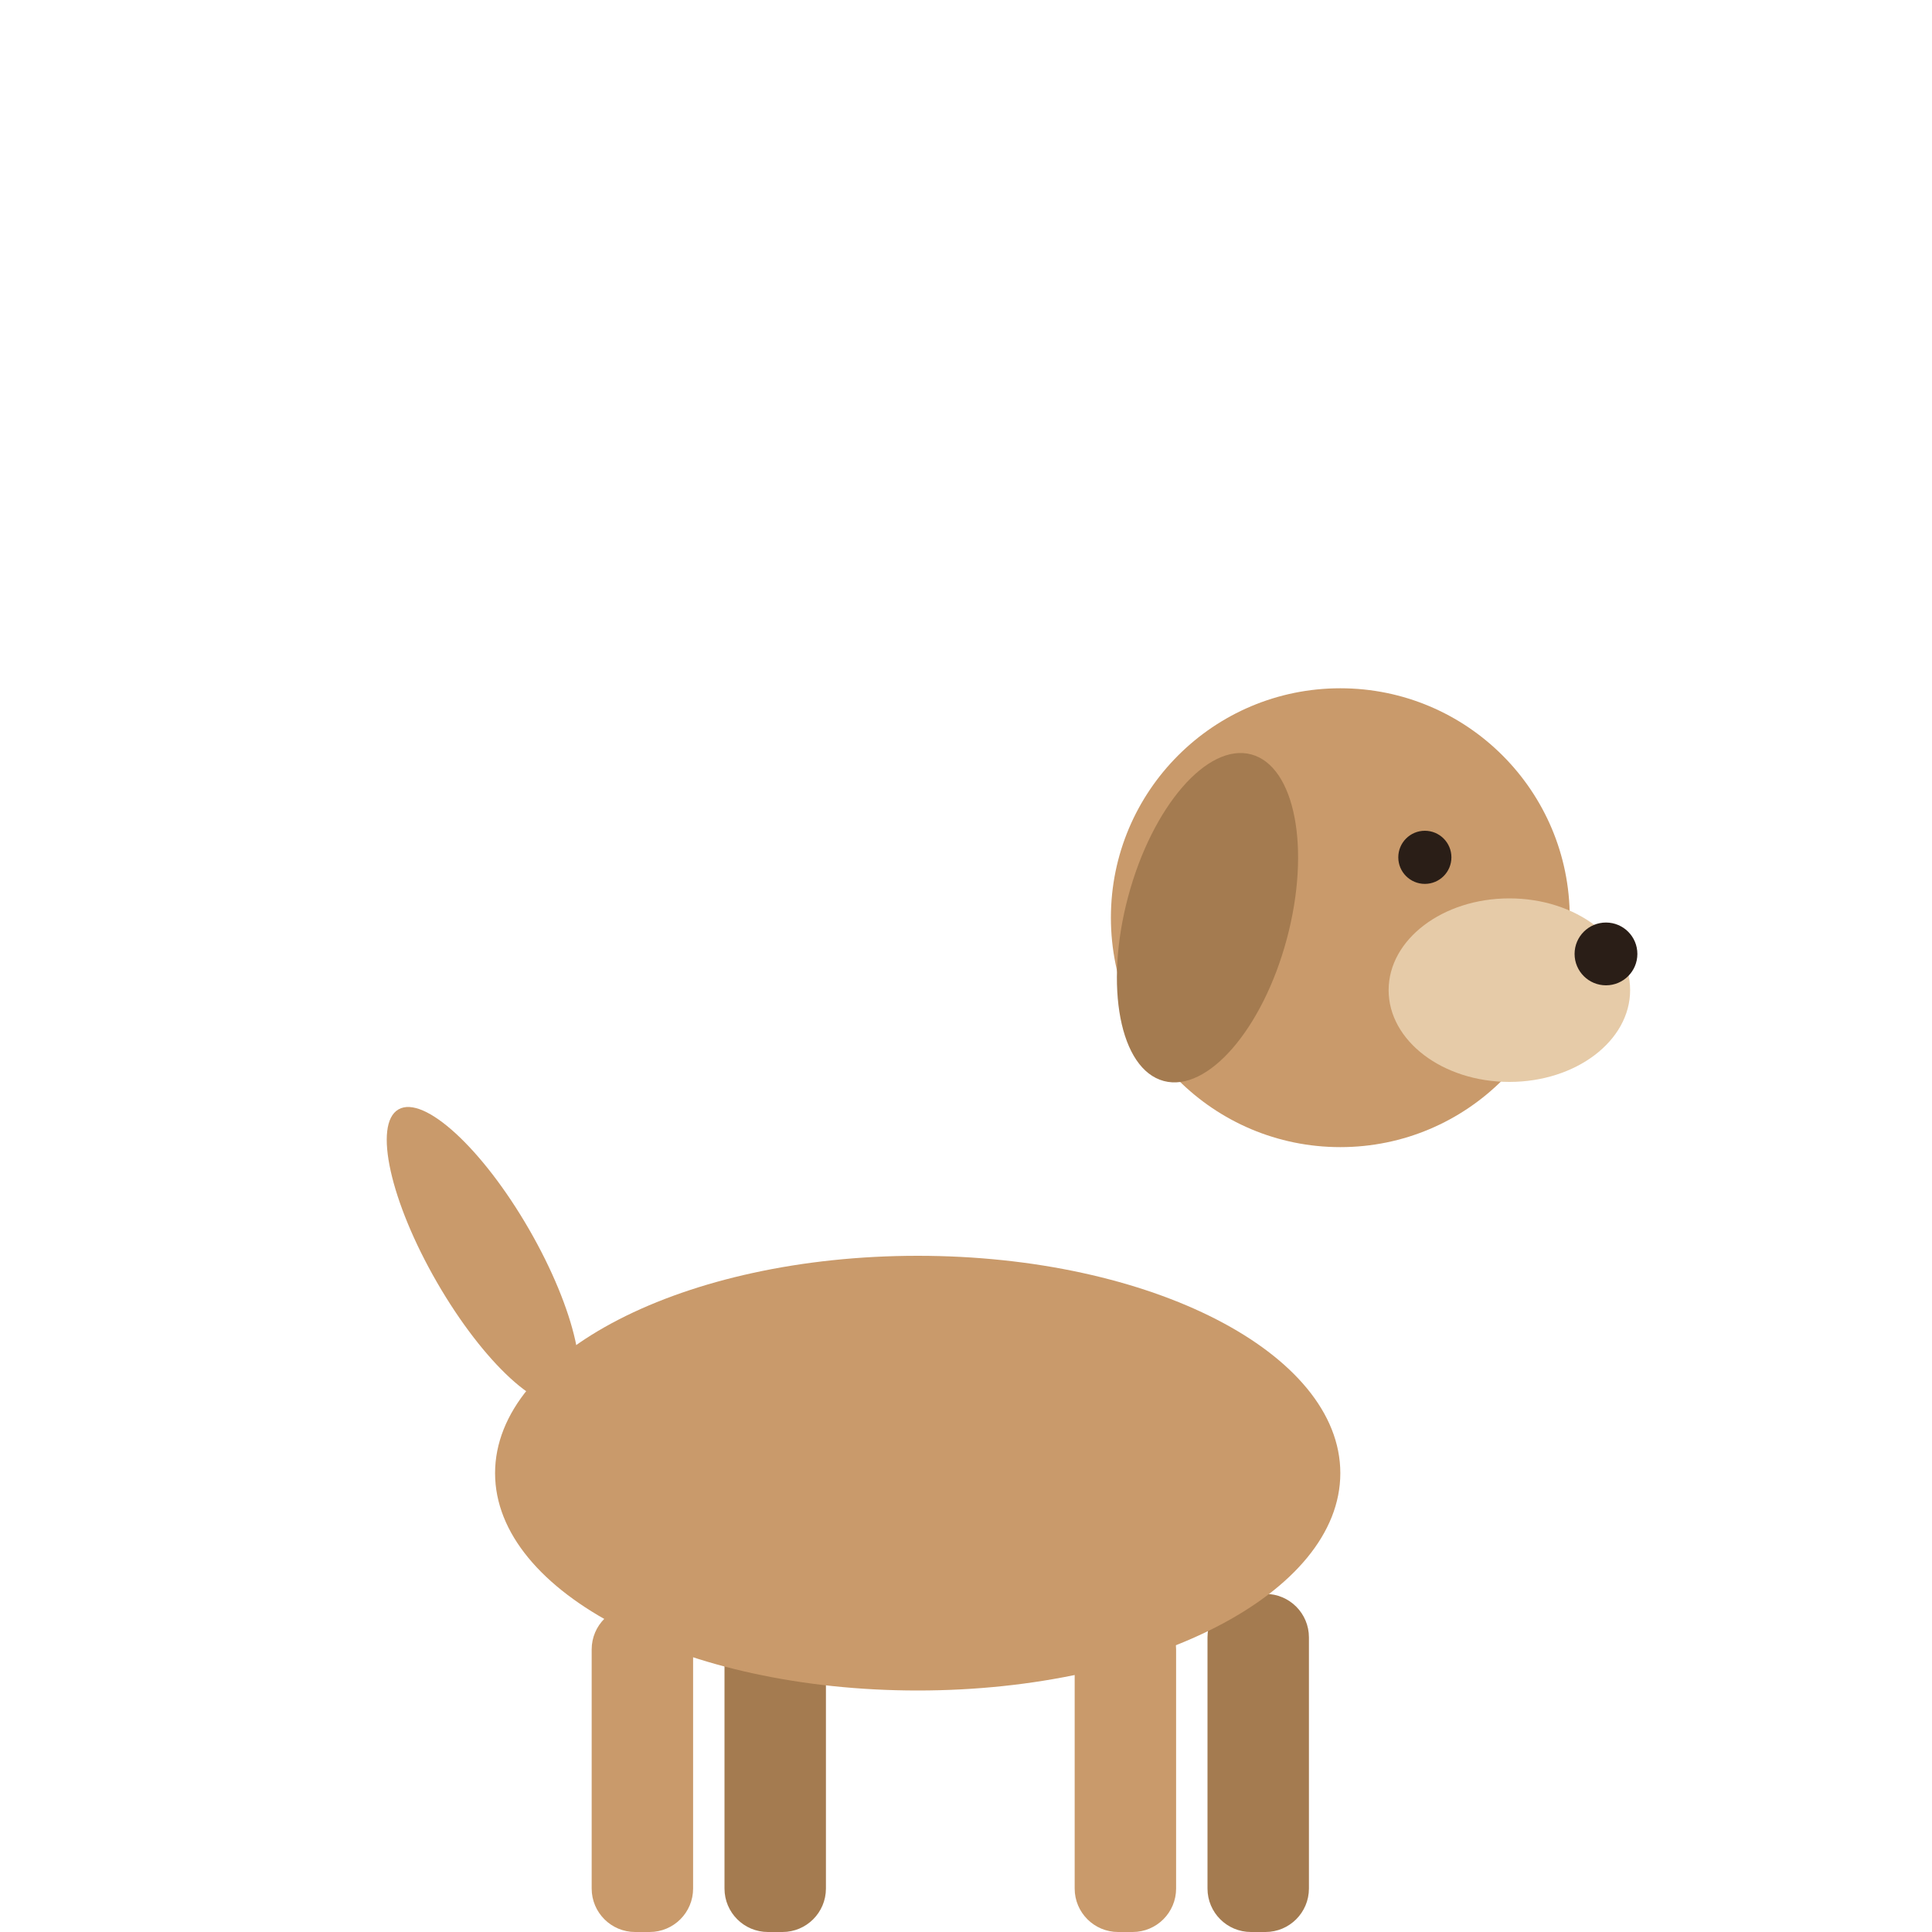
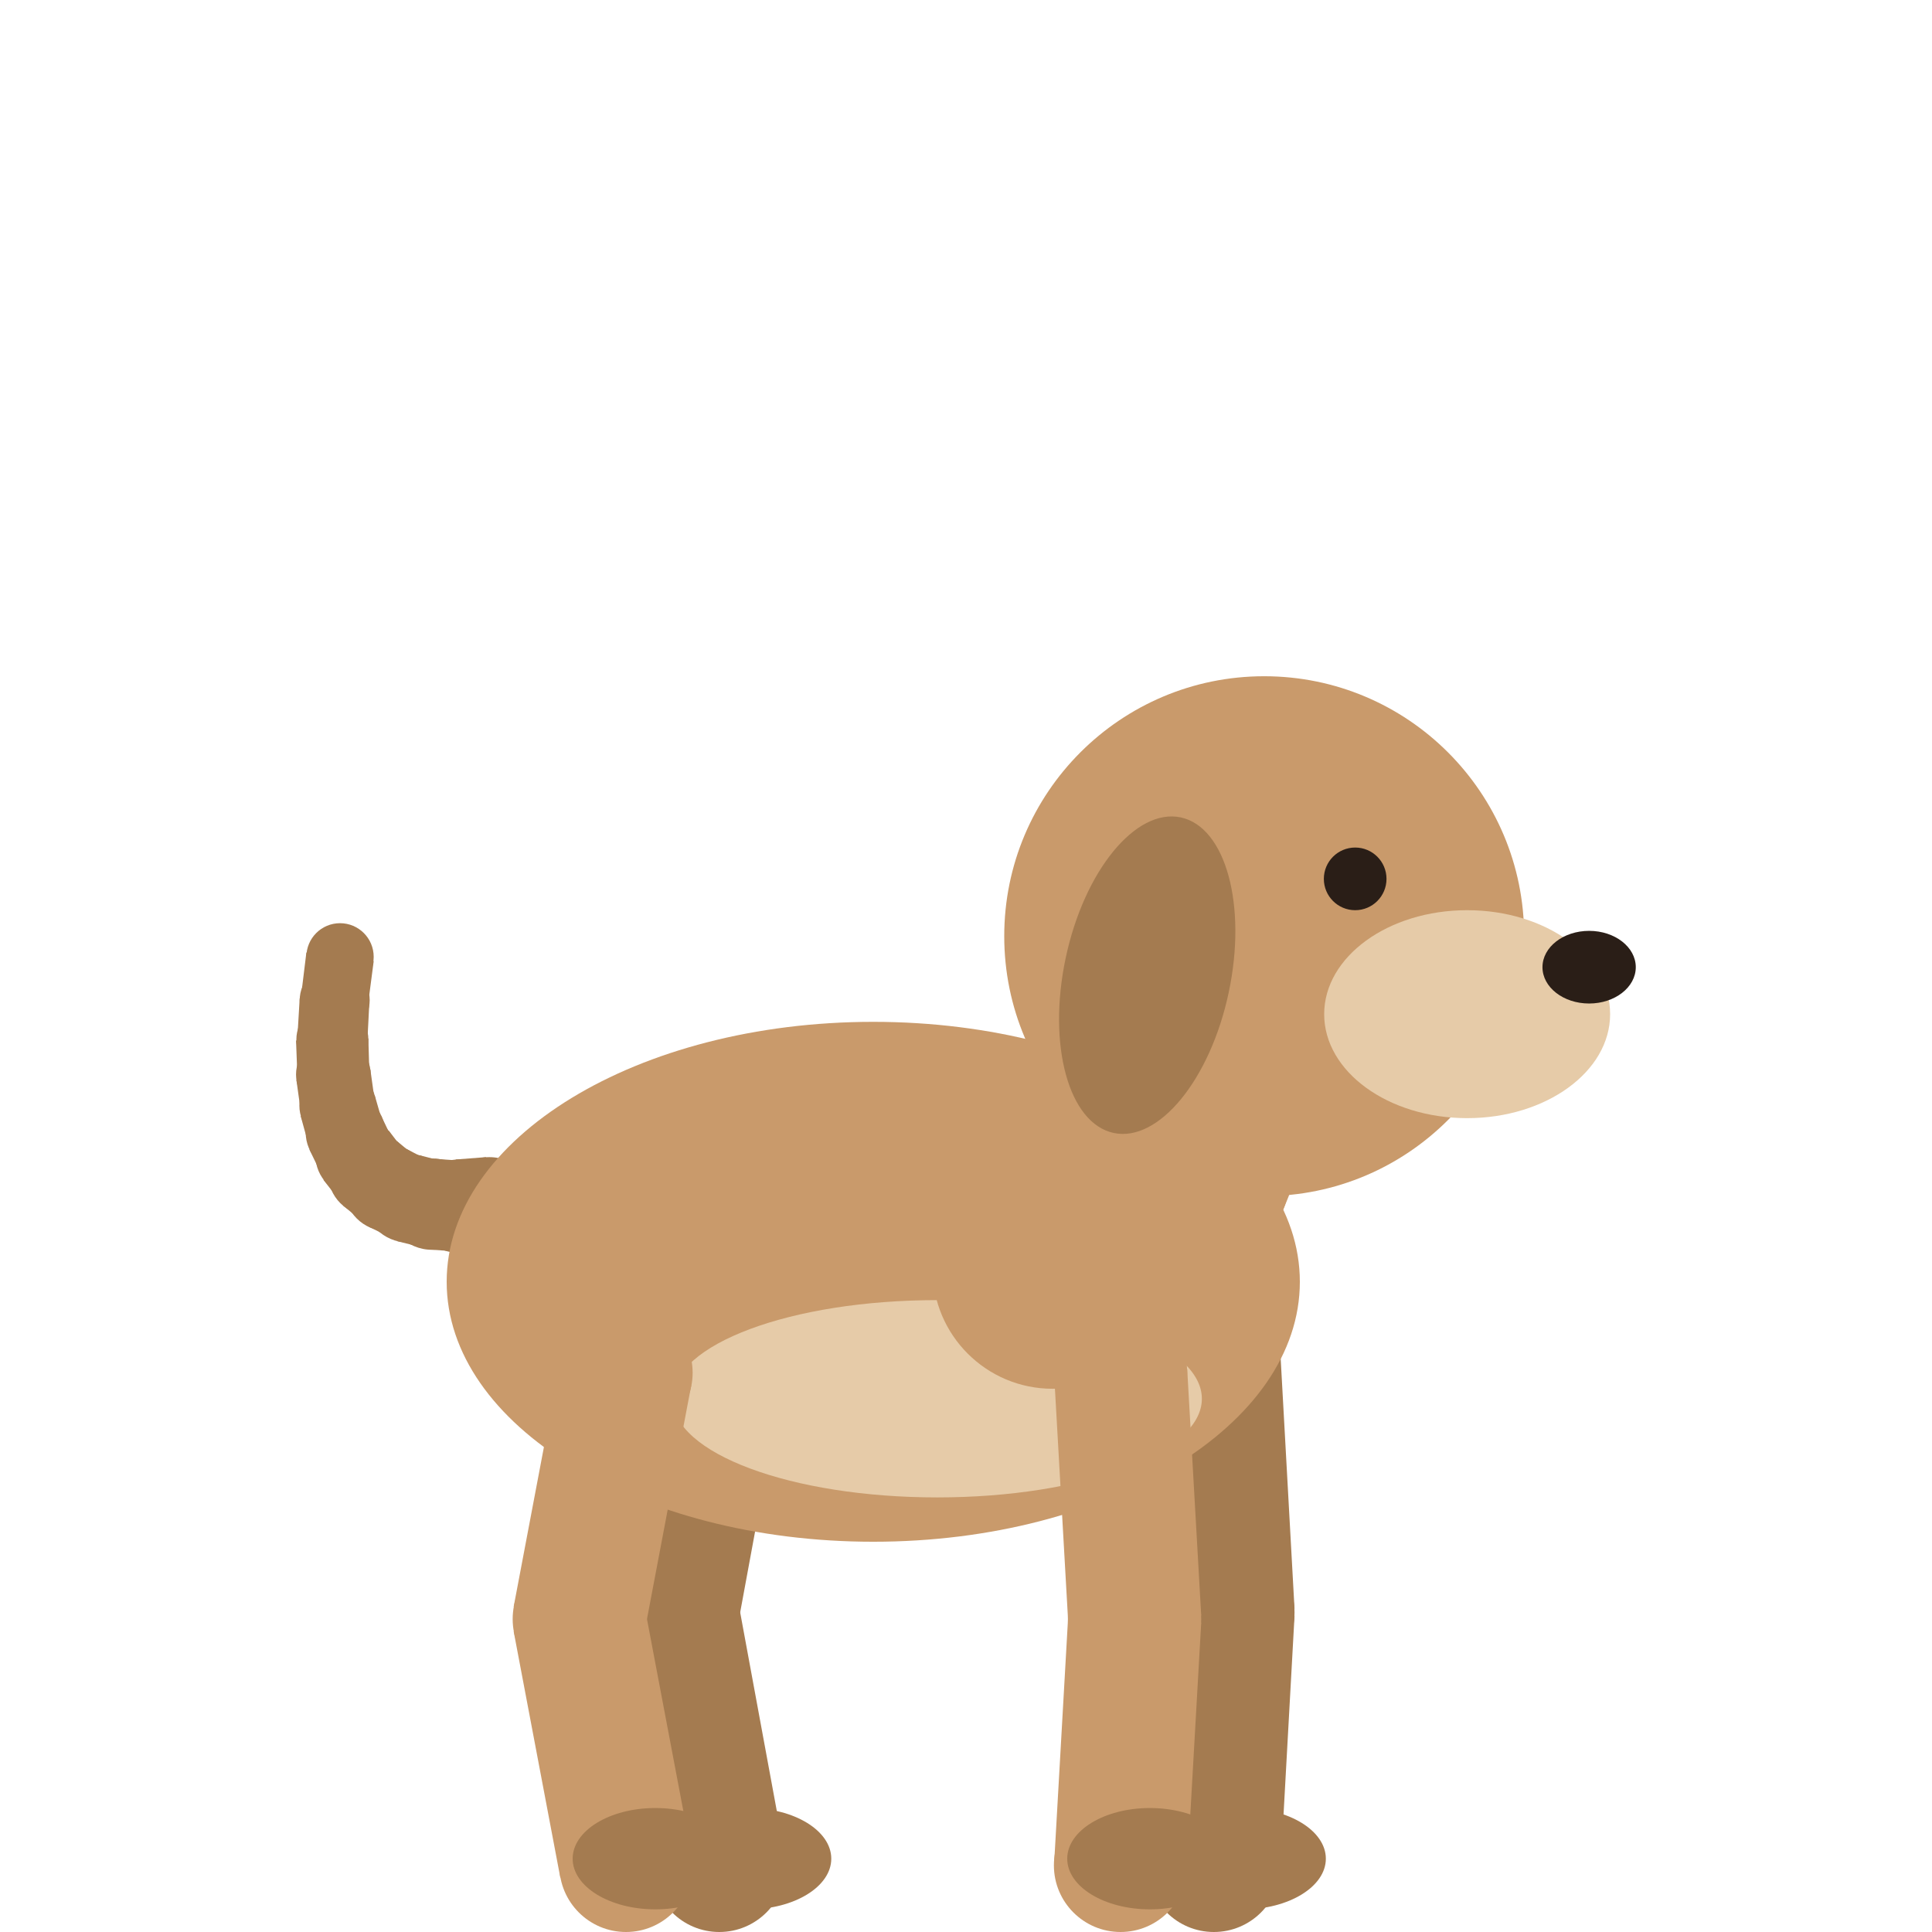
<svg xmlns="http://www.w3.org/2000/svg" viewBox="0 0 800 800" width="800" height="800">
-   <rect x="300" y="660" width="42" height="140" rx="18" fill="#A47B50" />
-   <rect x="500" y="660" width="42" height="140" rx="18" fill="#A47B50" />
-   <ellipse cx="200" cy="520" rx="22" ry="70" fill="#C99A6B" transform="rotate(-30 200 520)" />
-   <ellipse cx="380" cy="610" rx="175" ry="90" fill="#C99A6B" />
-   <rect x="245" y="665" width="42" height="135" rx="18" fill="#C99A6B" />
-   <rect x="445" y="665" width="42" height="135" rx="18" fill="#C99A6B" />
-   <circle cx="555" cy="380" r="95" fill="#C99A6B" />
-   <ellipse cx="500" cy="380" rx="34" ry="70" fill="#A47B50" transform="rotate(15 500 380)" />
-   <ellipse cx="625" cy="410" rx="50" ry="38" fill="#E6CBA8" />
-   <circle cx="665" cy="395" r="13" fill="#2A1E17" />
-   <circle cx="590" cy="355" r="11" fill="#2A1E17" />
+   <g transform="translate(-190.4 -331.6) scale(1.38)">
+     <path d="M334.1 644.6 L320.1 720.5 L359.4 727.7 L373.4 651.8 Z" fill="#A47B50" />
+     <path d="M320.1 727.7 L334.1 803.6 L373.4 796.4 L359.4 720.5 Z" fill="#A47B50" />
+     <circle cx="353.8" cy="648.2" r="20" fill="#A47B50" />
+     <circle cx="339.8" cy="724.1" r="20" fill="#A47B50" />
+     <circle cx="353.8" cy="800" r="20" fill="#A47B50" />
+     <ellipse cx="362.6" cy="798" rx="24.8" ry="15.2" fill="#A47B50" />
+     <path d="M482.3 649.3 L486.5 725.2 L526.4 723 L522.2 647.1 Z" fill="#A47B50" />
+     <path d="M486.5 723 L482.3 798.9 L522.2 801.1 L526.4 725.2 Z" fill="#A47B50" />
+     <circle cx="502.2" cy="648.2" r="20" fill="#A47B50" />
+     <circle cx="506.4" cy="724.1" r="20" fill="#A47B50" />
+     <circle cx="502.2" cy="800" r="20" fill="#A47B50" />
+     <ellipse cx="511" cy="798" rx="24.8" ry="15.2" fill="#A47B50" />
+     <path d="M283.8 587.5 L274.7 588.2 L276.7 616.1 L285.8 615.5 Z" fill="#A47B50" />
+     <circle cx="284.8" cy="601.5" r="14" fill="#A47B50" />
+     <circle cx="275.7" cy="602.2" r="14" fill="#A47B50" />
+     <path d="M276.6 588.6 L268.5 588 L266.6 615.2 L274.7 615.8 Z" fill="#A47B50" />
+     <circle cx="275.7" cy="602.2" r="13.7" fill="#A47B50" />
+     <circle cx="267.6" cy="601.6" r="13.7" fill="#A47B50" />
+     <path d="M270.8 588.7 L263.7 586.9 L257.1 612.7 L264.3 614.5 Z" fill="#A47B50" />
+     <circle cx="267.6" cy="601.6" r="13.3" fill="#A47B50" />
+     <circle cx="260.4" cy="599.8" r="13.3" fill="#A47B50" />
+     <path d="M266.1 588.2 L260 585.1 L248.5 608.3 L254.7 611.4 Z" fill="#A47B50" />
+     <circle cx="260.4" cy="599.8" r="13" fill="#A47B50" />
+     <circle cx="254.2" cy="596.7" r="13" fill="#A47B50" />
+     <path d="M262.3 587 L257.1 582.7 L241 602.1 L246.2 606.4 Z" fill="#A47B50" />
+     <circle cx="254.2" cy="596.7" r="12.6" fill="#A47B50" />
+     <circle cx="249" cy="592.4" r="12.6" fill="#A47B50" />
+     <path d="M258.8 585 L254.6 579.5 L235 594.3 L239.3 599.8 Z" fill="#A47B50" />
+     <circle cx="249" cy="592.4" r="12.2" fill="#A47B50" />
+     <circle cx="244.8" cy="586.9" r="12.2" fill="#A47B50" />
+     <path d="M255.5 581.7 L252.3 575 L230.8 585.2 L234.1 592 Z" fill="#A47B50" />
+     <circle cx="244.8" cy="586.9" r="11.9" fill="#A47B50" />
+     <circle cx="241.6" cy="580.1" r="11.9" fill="#A47B50" />
+     <path d="M252.7 576.9 L250.4 568.9 L228.2 575.2 L230.4 583.2 Z" fill="#A47B50" />
+     <circle cx="241.6" cy="580.1" r="11.5" fill="#A47B50" />
+     <circle cx="239.3" cy="572" r="11.5" fill="#A47B50" />
+     <path d="M250.4 570.5 L249.1 561.2 L226.9 564.3 L228.2 573.6 Z" fill="#A47B50" />
+     <circle cx="239.3" cy="572" r="11.2" fill="#A47B50" />
+     <circle cx="238" cy="562.7" r="11.2" fill="#A47B50" />
+     <path d="M248.8 562.4 L248.5 551.9 L226.8 552.5 L227.2 563.1 Z" fill="#A47B50" />
+     <circle cx="238" cy="562.7" r="10.8" fill="#A47B50" />
+     <circle cx="237.7" cy="552.2" r="10.8" fill="#A47B50" />
+     <path d="M248.2 552.8 L248.8 541 L227.9 539.8 L227.2 551.6 Z" fill="#A47B50" />
+     <circle cx="237.7" cy="552.2" r="10.5" fill="#A47B50" />
+     <circle cx="238.4" cy="540.4" r="10.5" fill="#A47B50" />
+     <path d="M248.4 541.7 L250.1 528.7 L229.9 526.1 L228.3 539.2 Z" fill="#A47B50" />
+     <circle cx="238.4" cy="540.4" r="10.1" fill="#A47B50" />
+     <circle cx="240" cy="527.4" r="10.1" fill="#A47B50" />
+     <ellipse cx="400" cy="624.9" rx="128" ry="78" fill="#C99A6B" />
+     <ellipse cx="419.2" cy="660" rx="79.4" ry="29.6" fill="#E6CBA8" />
+     <path d="M306.1 648.5 L292.1 722.4 L331.4 729.8 L345.4 655.9 Z" fill="#C99A6B" />
+     <path d="M292.1 729.8 L306.1 803.7 L345.4 796.3 L331.4 722.4 Z" fill="#C99A6B" />
+     <circle cx="325.8" cy="652.2" r="20" fill="#C99A6B" />
+     <circle cx="311.8" cy="726.1" r="20" fill="#C99A6B" />
+     <circle cx="325.8" cy="800" r="20" fill="#C99A6B" />
+     <ellipse cx="334.6" cy="798" rx="24.8" ry="15.2" fill="#A47B50" />
+     <path d="M454.3 653.3 L458.5 727.2 L498.4 725 L494.2 651.1 Z" fill="#C99A6B" />
+     <path d="M458.5 725 L454.3 798.9 L494.2 801.1 L498.4 727.2 Z" fill="#C99A6B" />
+     <circle cx="474.2" cy="652.2" r="20" fill="#C99A6B" />
+     <circle cx="478.4" cy="726.1" r="20" fill="#C99A6B" />
+     <circle cx="474.2" cy="800" r="20" fill="#C99A6B" />
+     <ellipse cx="483" cy="798" rx="24.8" ry="15.2" fill="#A47B50" />
+     <path d="M477.4 648.2 L513.2 617 L466 562.6 L430.1 593.8 Z" fill="#C99A6B" />
+     <path d="M523 603.3 L550.7 534.7 L483.9 507.7 L456.2 576.3 Z" fill="#C99A6B" />
+     <circle cx="453.8" cy="621" r="36" fill="#C99A6B" />
+     <circle cx="489.6" cy="589.8" r="36" fill="#C99A6B" />
+     <circle cx="517.3" cy="521.2" r="36" fill="#C99A6B" />
+     <g transform="rotate(0 517.3 521.2)">
+       <circle cx="517.3" cy="521.2" r="78" fill="#C99A6B" />
+       <ellipse cx="578.2" cy="544.6" rx="42.9" ry="31.2" fill="#E6CBA8" />
+       <ellipse cx="614.8" cy="530.5" rx="14" ry="10.9" fill="#2A1E17" />
+       <circle cx="544.6" cy="504" r="9.4" fill="#2A1E17" />
+       <ellipse cx="482.2" cy="532.9" rx="25" ry="48.4" fill="#A47B50" transform="rotate(12 482.2 532.9)" />
+     </g>
+   </g>
</svg>
